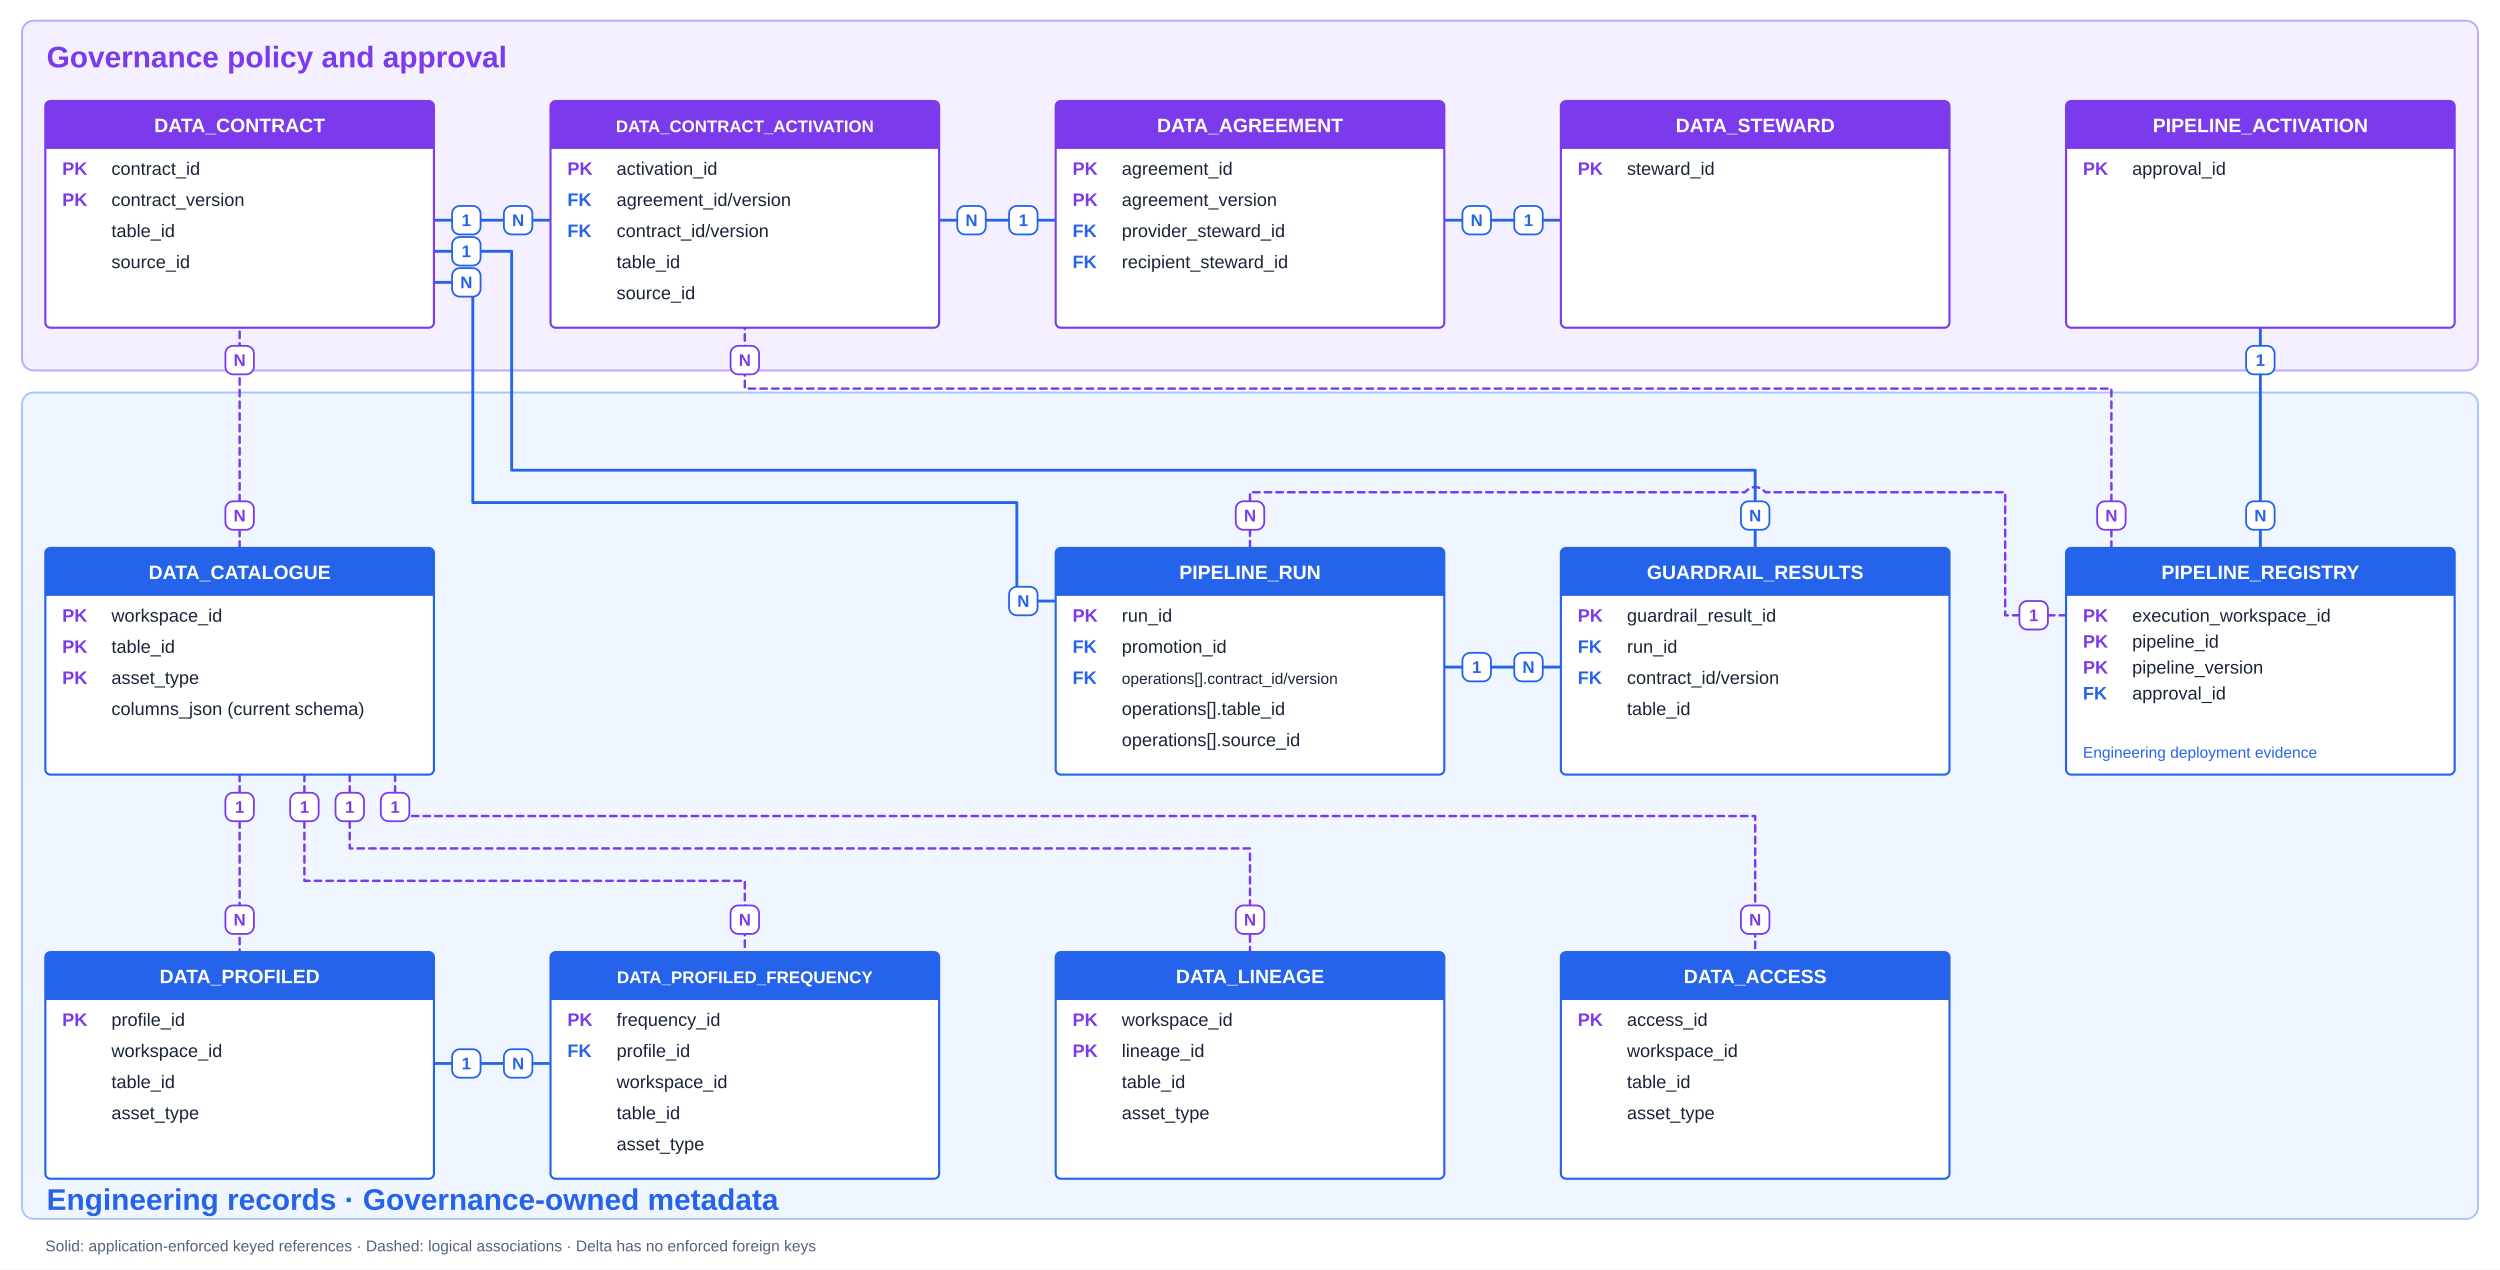
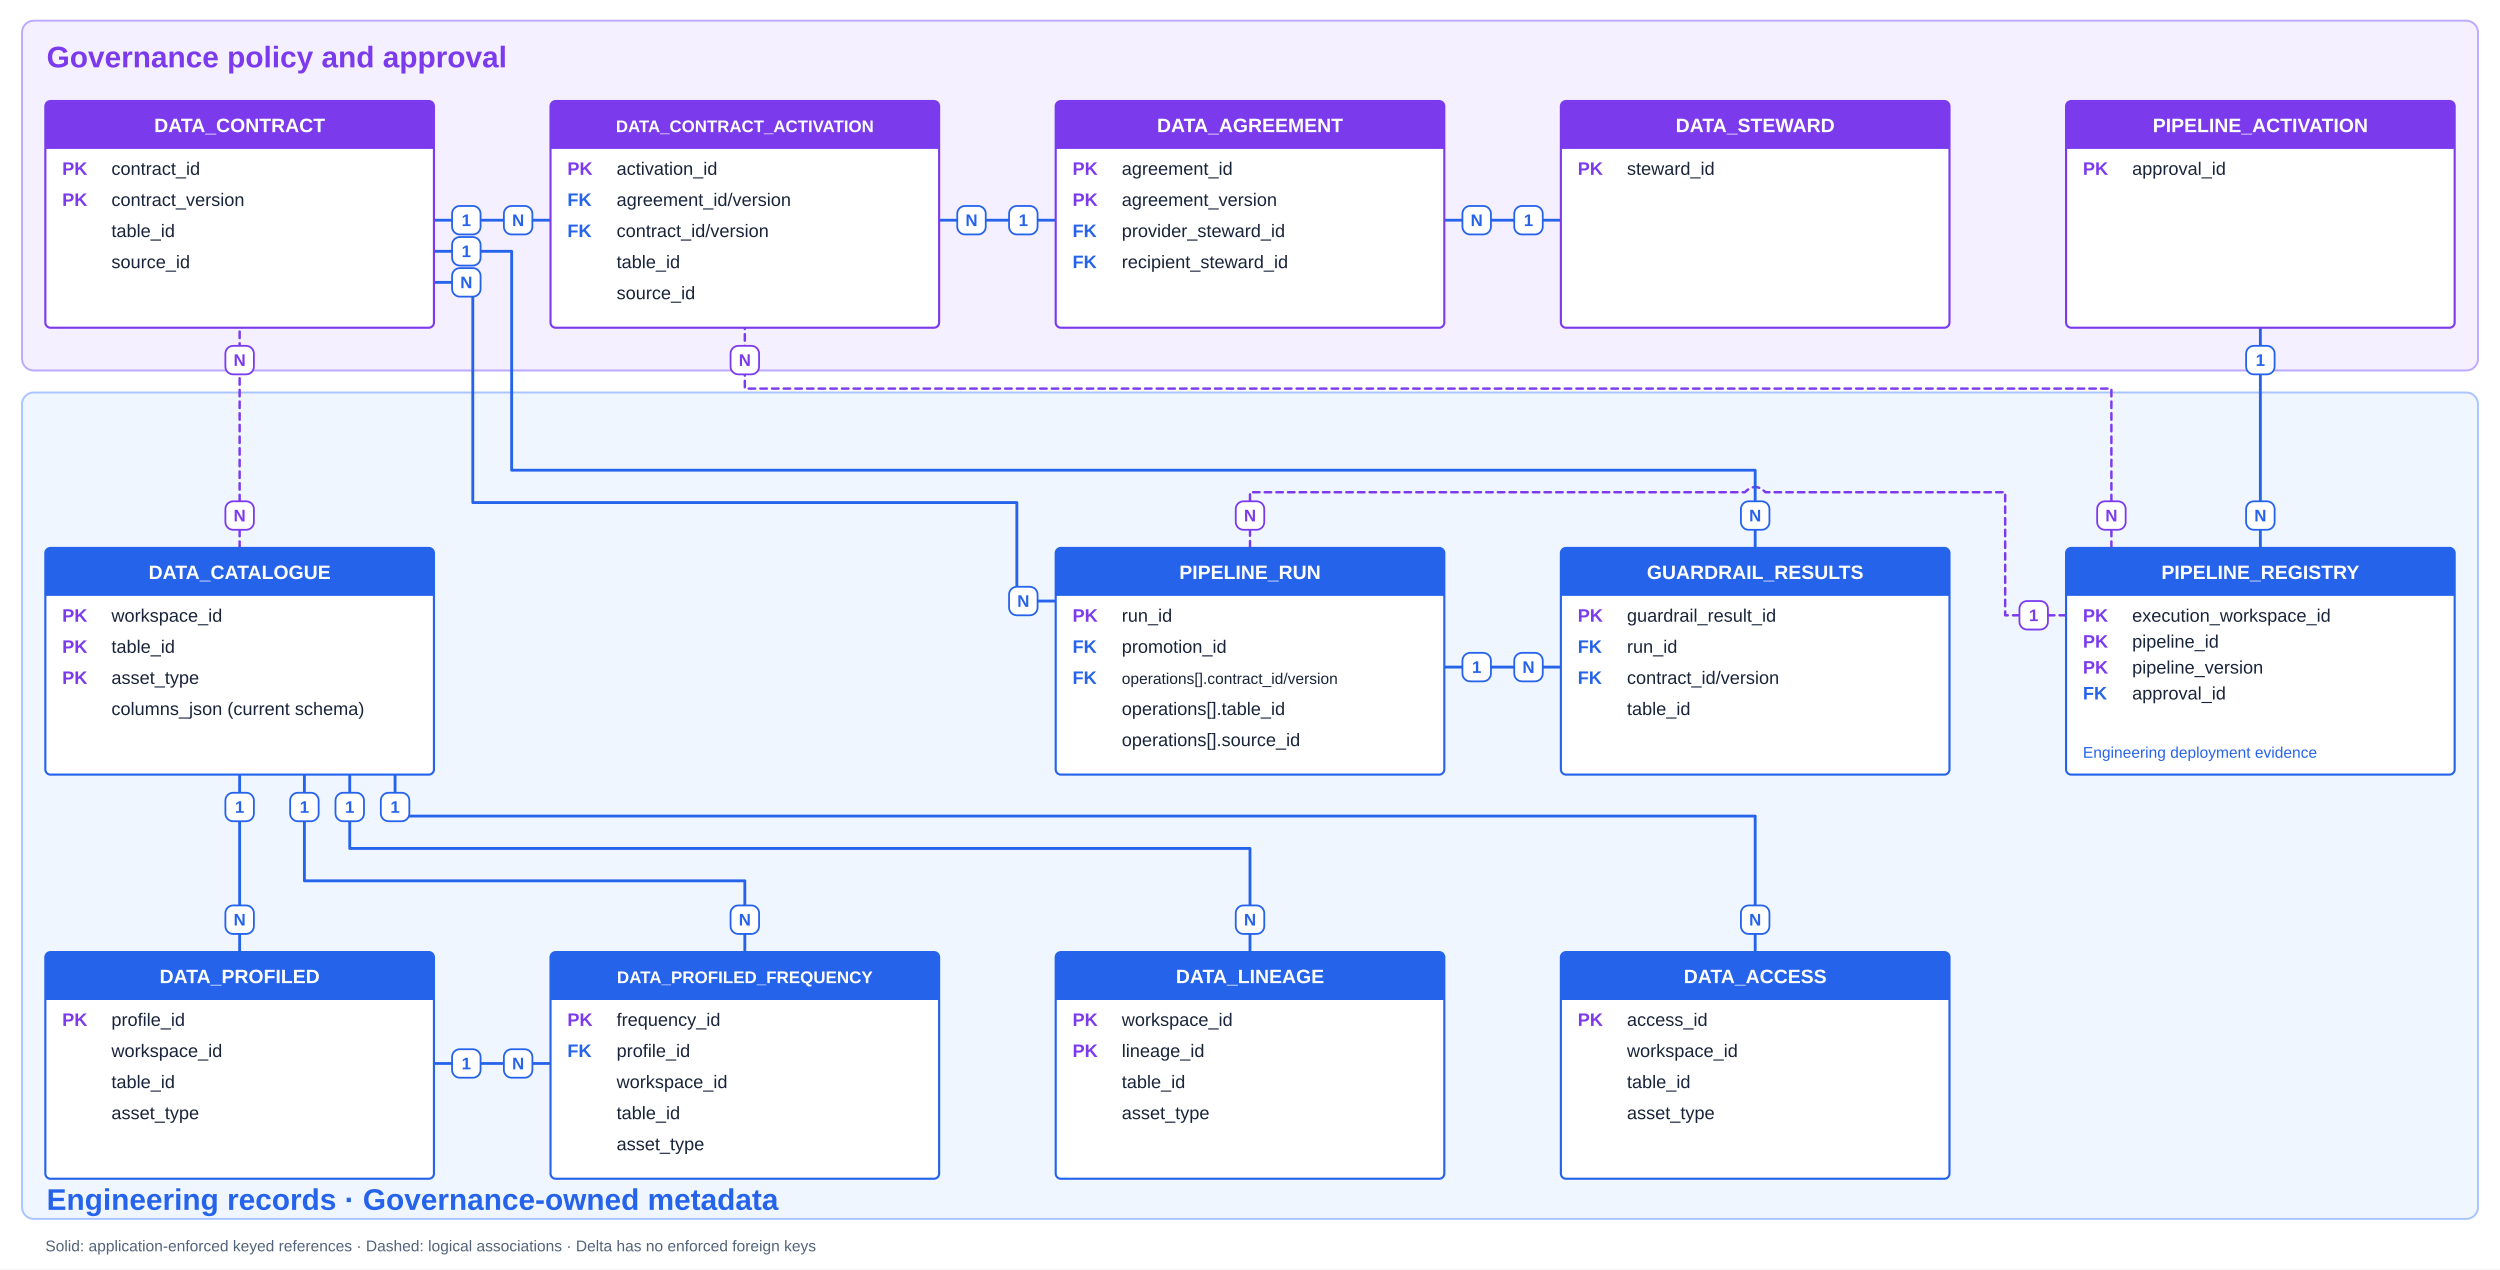
<svg xmlns="http://www.w3.org/2000/svg" xmlns:xlink="http://www.w3.org/1999/xlink" width="1930" height="980" viewBox="0 0 1930 980" role="img" aria-label="FabricOps metadata relationship diagram">
  <rect width="1930" height="980" fill="#FFFFFF" />
  <rect x="17" y="16" width="1896" height="270" rx="9" fill="#F5F0FF" stroke="#BDA9FF" stroke-width="1.5" />
  <rect x="17" y="303" width="1896" height="638" rx="9" fill="#EFF6FF" stroke="#A9C4FF" stroke-width="1.5" />
  <text x="36" y="52" font-size="23" font-family="Segoe UI, Arial, sans-serif" font-weight="700" fill="#7C3AED">Governance policy and approval</text>
  <text x="36" y="934" font-size="23" font-family="Segoe UI, Arial, sans-serif" font-weight="700" fill="#2563EB">Engineering records · Governance-owned metadata</text>
  <g id="metadata-er-relationships" aria-label="Metadata table relationships">
    <g class="metadata-er-relationship" data-from="DATA_STEWARD" data-to="DATA_AGREEMENT" data-cardinality="1-N" data-kind="physical">
      <path d="M1205 170H1115" fill="none" stroke="#2563EB" stroke-width="2.2" stroke-linecap="round" stroke-linejoin="round" />
      <rect x="1169" y="159" width="22" height="22" rx="6" fill="#FFFFFF" stroke="#2563EB" stroke-width="1.4" />
      <text x="1180" y="174.5" text-anchor="middle" font-size="13" font-weight="700" font-family="Segoe UI, Arial, sans-serif" fill="#2563EB">1</text>
      <rect x="1129" y="159" width="22" height="22" rx="6" fill="#FFFFFF" stroke="#2563EB" stroke-width="1.4" />
      <text x="1140" y="174.5" text-anchor="middle" font-size="13" font-weight="700" font-family="Segoe UI, Arial, sans-serif" fill="#2563EB">N</text>
    </g>
    <g class="metadata-er-relationship" data-from="DATA_AGREEMENT" data-to="DATA_CONTRACT_ACTIVATION" data-cardinality="1-N" data-kind="physical">
      <path d="M815 170H725" fill="none" stroke="#2563EB" stroke-width="2.2" stroke-linecap="round" stroke-linejoin="round" />
      <rect x="779" y="159" width="22" height="22" rx="6" fill="#FFFFFF" stroke="#2563EB" stroke-width="1.4" />
      <text x="790" y="174.5" text-anchor="middle" font-size="13" font-weight="700" font-family="Segoe UI, Arial, sans-serif" fill="#2563EB">1</text>
      <rect x="739" y="159" width="22" height="22" rx="6" fill="#FFFFFF" stroke="#2563EB" stroke-width="1.4" />
      <text x="750" y="174.5" text-anchor="middle" font-size="13" font-weight="700" font-family="Segoe UI, Arial, sans-serif" fill="#2563EB">N</text>
    </g>
    <g class="metadata-er-relationship" data-from="PIPELINE_ACTIVATION" data-to="PIPELINE_REGISTRY" data-cardinality="1-N" data-kind="physical">
      <path d="M1745 253V423" fill="none" stroke="#2563EB" stroke-width="2.2" stroke-linecap="round" stroke-linejoin="round" />
      <rect x="1734" y="267" width="22" height="22" rx="6" fill="#FFFFFF" stroke="#2563EB" stroke-width="1.4" />
      <text x="1745" y="282.5" text-anchor="middle" font-size="13" font-weight="700" font-family="Segoe UI, Arial, sans-serif" fill="#2563EB">1</text>
      <rect x="1734" y="387" width="22" height="22" rx="6" fill="#FFFFFF" stroke="#2563EB" stroke-width="1.4" />
      <text x="1745" y="402.5" text-anchor="middle" font-size="13" font-weight="700" font-family="Segoe UI, Arial, sans-serif" fill="#2563EB">N</text>
    </g>
    <g class="metadata-er-relationship" data-from="PIPELINE_REGISTRY" data-to="DATA_CONTRACT_ACTIVATION" data-cardinality="N-N" data-kind="logical">
      <path d="M1630 423V300H575V253" fill="none" stroke="#7C3AED" stroke-width="1.9" stroke-linecap="round" stroke-linejoin="round" stroke-dasharray="5 4" />
      <rect x="1619" y="387" width="22" height="22" rx="6" fill="#FFFFFF" stroke="#7C3AED" stroke-width="1.4" />
      <text x="1630" y="402.5" text-anchor="middle" font-size="13" font-weight="700" font-family="Segoe UI, Arial, sans-serif" fill="#7C3AED">N</text>
      <rect x="564" y="267" width="22" height="22" rx="6" fill="#FFFFFF" stroke="#7C3AED" stroke-width="1.4" />
      <text x="575" y="282.5" text-anchor="middle" font-size="13" font-weight="700" font-family="Segoe UI, Arial, sans-serif" fill="#7C3AED">N</text>
    </g>
    <g class="metadata-er-relationship" data-from="DATA_CONTRACT_ACTIVATION" data-to="DATA_CONTRACT" data-cardinality="N-1" data-kind="physical">
      <path d="M425 170H335" fill="none" stroke="#2563EB" stroke-width="2.2" stroke-linecap="round" stroke-linejoin="round" />
      <rect x="389" y="159" width="22" height="22" rx="6" fill="#FFFFFF" stroke="#2563EB" stroke-width="1.4" />
      <text x="400" y="174.5" text-anchor="middle" font-size="13" font-weight="700" font-family="Segoe UI, Arial, sans-serif" fill="#2563EB">N</text>
      <rect x="349" y="159" width="22" height="22" rx="6" fill="#FFFFFF" stroke="#2563EB" stroke-width="1.4" />
      <text x="360" y="174.5" text-anchor="middle" font-size="13" font-weight="700" font-family="Segoe UI, Arial, sans-serif" fill="#2563EB">1</text>
    </g>
    <g class="metadata-er-relationship" data-from="PIPELINE_RUN" data-to="DATA_CONTRACT" data-cardinality="N-N" data-kind="nested">
      <path d="M815 464H785V388H365V218H335" fill="none" stroke="#2563EB" stroke-width="2.2" stroke-linecap="round" stroke-linejoin="round" />
      <rect x="779" y="453" width="22" height="22" rx="6" fill="#FFFFFF" stroke="#2563EB" stroke-width="1.4" />
      <text x="790" y="468.5" text-anchor="middle" font-size="13" font-weight="700" font-family="Segoe UI, Arial, sans-serif" fill="#2563EB">N</text>
      <rect x="349" y="207" width="22" height="22" rx="6" fill="#FFFFFF" stroke="#2563EB" stroke-width="1.4" />
      <text x="360" y="222.5" text-anchor="middle" font-size="13" font-weight="700" font-family="Segoe UI, Arial, sans-serif" fill="#2563EB">N</text>
    </g>
    <g class="metadata-er-relationship" data-from="PIPELINE_REGISTRY" data-to="PIPELINE_RUN" data-cardinality="1-N" data-kind="logical">
      <path d="M1595 475H1548V380H1363Q1355 372 1347 380H965V423" fill="none" stroke="#7C3AED" stroke-width="1.9" stroke-linecap="round" stroke-linejoin="round" stroke-dasharray="5 4" />
      <rect x="1559" y="464" width="22" height="22" rx="6" fill="#FFFFFF" stroke="#7C3AED" stroke-width="1.4" />
      <text x="1570" y="479.5" text-anchor="middle" font-size="13" font-weight="700" font-family="Segoe UI, Arial, sans-serif" fill="#7C3AED">1</text>
      <rect x="954" y="387" width="22" height="22" rx="6" fill="#FFFFFF" stroke="#7C3AED" stroke-width="1.4" />
      <text x="965" y="402.5" text-anchor="middle" font-size="13" font-weight="700" font-family="Segoe UI, Arial, sans-serif" fill="#7C3AED">N</text>
    </g>
    <g class="metadata-er-relationship" data-from="DATA_CATALOGUE" data-to="DATA_CONTRACT" data-cardinality="N-N" data-kind="logical">
      <path d="M185 423V253" fill="none" stroke="#7C3AED" stroke-width="1.9" stroke-linecap="round" stroke-linejoin="round" stroke-dasharray="5 4" />
      <rect x="174" y="387" width="22" height="22" rx="6" fill="#FFFFFF" stroke="#7C3AED" stroke-width="1.4" />
      <text x="185" y="402.5" text-anchor="middle" font-size="13" font-weight="700" font-family="Segoe UI, Arial, sans-serif" fill="#7C3AED">N</text>
      <rect x="174" y="267" width="22" height="22" rx="6" fill="#FFFFFF" stroke="#7C3AED" stroke-width="1.4" />
      <text x="185" y="282.5" text-anchor="middle" font-size="13" font-weight="700" font-family="Segoe UI, Arial, sans-serif" fill="#7C3AED">N</text>
    </g>
    <g class="metadata-er-relationship" data-from="PIPELINE_RUN" data-to="GUARDRAIL_RESULTS" data-cardinality="1-N" data-kind="physical">
      <path d="M1115 515H1205" fill="none" stroke="#2563EB" stroke-width="2.2" stroke-linecap="round" stroke-linejoin="round" />
      <rect x="1129" y="504" width="22" height="22" rx="6" fill="#FFFFFF" stroke="#2563EB" stroke-width="1.4" />
      <text x="1140" y="519.5" text-anchor="middle" font-size="13" font-weight="700" font-family="Segoe UI, Arial, sans-serif" fill="#2563EB">1</text>
      <rect x="1169" y="504" width="22" height="22" rx="6" fill="#FFFFFF" stroke="#2563EB" stroke-width="1.4" />
      <text x="1180" y="519.5" text-anchor="middle" font-size="13" font-weight="700" font-family="Segoe UI, Arial, sans-serif" fill="#2563EB">N</text>
    </g>
-     <g class="metadata-er-relationship" data-from="DATA_CATALOGUE" data-to="DATA_PROFILED" data-cardinality="1-N" data-kind="logical">
-       <path d="M185 598V735" fill="none" stroke="#7C3AED" stroke-width="1.9" stroke-linecap="round" stroke-linejoin="round" stroke-dasharray="5 4" />
-       <rect x="174" y="612" width="22" height="22" rx="6" fill="#FFFFFF" stroke="#7C3AED" stroke-width="1.4" />
-       <text x="185" y="627.5" text-anchor="middle" font-size="13" font-weight="700" font-family="Segoe UI, Arial, sans-serif" fill="#7C3AED">1</text>
-       <rect x="174" y="699" width="22" height="22" rx="6" fill="#FFFFFF" stroke="#7C3AED" stroke-width="1.4" />
-       <text x="185" y="714.5" text-anchor="middle" font-size="13" font-weight="700" font-family="Segoe UI, Arial, sans-serif" fill="#7C3AED">N</text>
-     </g>
-     <g class="metadata-er-relationship" data-from="DATA_CATALOGUE" data-to="DATA_PROFILED_FREQUENCY" data-cardinality="1-N" data-kind="logical">
-       <path d="M235 598V680H575V735" fill="none" stroke="#7C3AED" stroke-width="1.9" stroke-linecap="round" stroke-linejoin="round" stroke-dasharray="5 4" />
-       <rect x="224" y="612" width="22" height="22" rx="6" fill="#FFFFFF" stroke="#7C3AED" stroke-width="1.4" />
-       <text x="235" y="627.5" text-anchor="middle" font-size="13" font-weight="700" font-family="Segoe UI, Arial, sans-serif" fill="#7C3AED">1</text>
-       <rect x="564" y="699" width="22" height="22" rx="6" fill="#FFFFFF" stroke="#7C3AED" stroke-width="1.4" />
-       <text x="575" y="714.5" text-anchor="middle" font-size="13" font-weight="700" font-family="Segoe UI, Arial, sans-serif" fill="#7C3AED">N</text>
-     </g>
-     <g class="metadata-er-relationship" data-from="DATA_CATALOGUE" data-to="DATA_LINEAGE" data-cardinality="1-N" data-kind="logical">
-       <path d="M270 598V655H965V735" fill="none" stroke="#7C3AED" stroke-width="1.9" stroke-linecap="round" stroke-linejoin="round" stroke-dasharray="5 4" />
-       <rect x="259" y="612" width="22" height="22" rx="6" fill="#FFFFFF" stroke="#7C3AED" stroke-width="1.4" />
-       <text x="270" y="627.5" text-anchor="middle" font-size="13" font-weight="700" font-family="Segoe UI, Arial, sans-serif" fill="#7C3AED">1</text>
-       <rect x="954" y="699" width="22" height="22" rx="6" fill="#FFFFFF" stroke="#7C3AED" stroke-width="1.4" />
-       <text x="965" y="714.5" text-anchor="middle" font-size="13" font-weight="700" font-family="Segoe UI, Arial, sans-serif" fill="#7C3AED">N</text>
-     </g>
-     <g class="metadata-er-relationship" data-from="DATA_CATALOGUE" data-to="DATA_ACCESS" data-cardinality="1-N" data-kind="logical">
-       <path d="M305 598V630H1355V735" fill="none" stroke="#7C3AED" stroke-width="1.9" stroke-linecap="round" stroke-linejoin="round" stroke-dasharray="5 4" />
-       <rect x="294" y="612" width="22" height="22" rx="6" fill="#FFFFFF" stroke="#7C3AED" stroke-width="1.4" />
-       <text x="305" y="627.5" text-anchor="middle" font-size="13" font-weight="700" font-family="Segoe UI, Arial, sans-serif" fill="#7C3AED">1</text>
-       <rect x="1344" y="699" width="22" height="22" rx="6" fill="#FFFFFF" stroke="#7C3AED" stroke-width="1.4" />
-       <text x="1355" y="714.5" text-anchor="middle" font-size="13" font-weight="700" font-family="Segoe UI, Arial, sans-serif" fill="#7C3AED">N</text>
+     <g class="metadata-er-relationship" data-from="DATA_CATALOGUE" data-to="DATA_PROFILED" data-cardinality="1-N" data-kind="physical">
+       <path d="M185 598V735" fill="none" stroke="#2563EB" stroke-width="2.2" stroke-linecap="round" stroke-linejoin="round" />
+       <rect x="174" y="612" width="22" height="22" rx="6" fill="#FFFFFF" stroke="#2563EB" stroke-width="1.4" />
+       <text x="185" y="627.5" text-anchor="middle" font-size="13" font-weight="700" font-family="Segoe UI, Arial, sans-serif" fill="#2563EB">1</text>
+       <rect x="174" y="699" width="22" height="22" rx="6" fill="#FFFFFF" stroke="#2563EB" stroke-width="1.4" />
+       <text x="185" y="714.5" text-anchor="middle" font-size="13" font-weight="700" font-family="Segoe UI, Arial, sans-serif" fill="#2563EB">N</text>
+     </g>
+     <g class="metadata-er-relationship" data-from="DATA_CATALOGUE" data-to="DATA_PROFILED_FREQUENCY" data-cardinality="1-N" data-kind="physical">
+       <path d="M235 598V680H575V735" fill="none" stroke="#2563EB" stroke-width="2.2" stroke-linecap="round" stroke-linejoin="round" />
+       <rect x="224" y="612" width="22" height="22" rx="6" fill="#FFFFFF" stroke="#2563EB" stroke-width="1.4" />
+       <text x="235" y="627.5" text-anchor="middle" font-size="13" font-weight="700" font-family="Segoe UI, Arial, sans-serif" fill="#2563EB">1</text>
+       <rect x="564" y="699" width="22" height="22" rx="6" fill="#FFFFFF" stroke="#2563EB" stroke-width="1.4" />
+       <text x="575" y="714.5" text-anchor="middle" font-size="13" font-weight="700" font-family="Segoe UI, Arial, sans-serif" fill="#2563EB">N</text>
+     </g>
+     <g class="metadata-er-relationship" data-from="DATA_CATALOGUE" data-to="DATA_LINEAGE" data-cardinality="1-N" data-kind="physical">
+       <path d="M270 598V655H965V735" fill="none" stroke="#2563EB" stroke-width="2.2" stroke-linecap="round" stroke-linejoin="round" />
+       <rect x="259" y="612" width="22" height="22" rx="6" fill="#FFFFFF" stroke="#2563EB" stroke-width="1.4" />
+       <text x="270" y="627.5" text-anchor="middle" font-size="13" font-weight="700" font-family="Segoe UI, Arial, sans-serif" fill="#2563EB">1</text>
+       <rect x="954" y="699" width="22" height="22" rx="6" fill="#FFFFFF" stroke="#2563EB" stroke-width="1.4" />
+       <text x="965" y="714.5" text-anchor="middle" font-size="13" font-weight="700" font-family="Segoe UI, Arial, sans-serif" fill="#2563EB">N</text>
+     </g>
+     <g class="metadata-er-relationship" data-from="DATA_CATALOGUE" data-to="DATA_ACCESS" data-cardinality="1-N" data-kind="physical">
+       <path d="M305 598V630H1355V735" fill="none" stroke="#2563EB" stroke-width="2.2" stroke-linecap="round" stroke-linejoin="round" />
+       <rect x="294" y="612" width="22" height="22" rx="6" fill="#FFFFFF" stroke="#2563EB" stroke-width="1.4" />
+       <text x="305" y="627.5" text-anchor="middle" font-size="13" font-weight="700" font-family="Segoe UI, Arial, sans-serif" fill="#2563EB">1</text>
+       <rect x="1344" y="699" width="22" height="22" rx="6" fill="#FFFFFF" stroke="#2563EB" stroke-width="1.4" />
+       <text x="1355" y="714.5" text-anchor="middle" font-size="13" font-weight="700" font-family="Segoe UI, Arial, sans-serif" fill="#2563EB">N</text>
    </g>
    <g class="metadata-er-relationship" data-from="DATA_PROFILED" data-to="DATA_PROFILED_FREQUENCY" data-cardinality="1-N" data-kind="physical">
      <path d="M335 821H425" fill="none" stroke="#2563EB" stroke-width="2.2" stroke-linecap="round" stroke-linejoin="round" />
      <rect x="349" y="810" width="22" height="22" rx="6" fill="#FFFFFF" stroke="#2563EB" stroke-width="1.4" />
      <text x="360" y="825.5" text-anchor="middle" font-size="13" font-weight="700" font-family="Segoe UI, Arial, sans-serif" fill="#2563EB">1</text>
      <rect x="389" y="810" width="22" height="22" rx="6" fill="#FFFFFF" stroke="#2563EB" stroke-width="1.4" />
      <text x="400" y="825.5" text-anchor="middle" font-size="13" font-weight="700" font-family="Segoe UI, Arial, sans-serif" fill="#2563EB">N</text>
    </g>
    <g class="metadata-er-relationship" data-from="DATA_CONTRACT" data-to="GUARDRAIL_RESULTS" data-cardinality="1-N" data-kind="physical">
      <path d="M335 194H395V363H1355V423" fill="none" stroke="#2563EB" stroke-width="2.2" stroke-linecap="round" stroke-linejoin="round" />
      <rect x="349" y="183" width="22" height="22" rx="6" fill="#FFFFFF" stroke="#2563EB" stroke-width="1.4" />
      <text x="360" y="198.5" text-anchor="middle" font-size="13" font-weight="700" font-family="Segoe UI, Arial, sans-serif" fill="#2563EB">1</text>
      <rect x="1344" y="387" width="22" height="22" rx="6" fill="#FFFFFF" stroke="#2563EB" stroke-width="1.4" />
      <text x="1355" y="402.5" text-anchor="middle" font-size="13" font-weight="700" font-family="Segoe UI, Arial, sans-serif" fill="#2563EB">N</text>
    </g>
  </g>
  <a xlink:href="https://voycepeh.github.io/FabricOps-Starter-Kit/reference/metadata/metadata_data_steward/" target="_blank">
    <rect x="1205" y="78" width="300" height="175" rx="4" fill="white" stroke="#7C3AED" stroke-width="1.65" />
    <path d="M1209 78H1501Q1505 78 1505 82V115H1205V82Q1205 78 1209 78Z" fill="#7C3AED" />
    <text x="1355" y="102" text-anchor="middle" font-size="15" font-weight="700" font-family="Segoe UI, Arial, sans-serif" fill="white">DATA_STEWARD</text>
    <text x="1218" y="135" fill="#7C3AED" font-weight="700" font-size="14" font-family="Segoe UI, Arial, sans-serif">PK</text>
    <text x="1256" y="135" fill="#19243A" font-size="14" font-family="Segoe UI, Arial, sans-serif">steward_id</text>
  </a>
  <a xlink:href="https://voycepeh.github.io/FabricOps-Starter-Kit/reference/metadata/metadata_data_agreement/" target="_blank">
    <rect x="815" y="78" width="300" height="175" rx="4" fill="white" stroke="#7C3AED" stroke-width="1.65" />
    <path d="M819 78H1111Q1115 78 1115 82V115H815V82Q815 78 819 78Z" fill="#7C3AED" />
    <text x="965" y="102" text-anchor="middle" font-size="15" font-weight="700" font-family="Segoe UI, Arial, sans-serif" fill="white">DATA_AGREEMENT</text>
    <text x="828" y="135" fill="#7C3AED" font-weight="700" font-size="14" font-family="Segoe UI, Arial, sans-serif">PK</text>
    <text x="866" y="135" fill="#19243A" font-size="14" font-family="Segoe UI, Arial, sans-serif">agreement_id</text>
    <text x="828" y="159" fill="#7C3AED" font-weight="700" font-size="14" font-family="Segoe UI, Arial, sans-serif">PK</text>
    <text x="866" y="159" fill="#19243A" font-size="14" font-family="Segoe UI, Arial, sans-serif">agreement_version</text>
    <text x="828" y="183" fill="#2563EB" font-weight="700" font-size="14" font-family="Segoe UI, Arial, sans-serif">FK</text>
    <text x="866" y="183" fill="#19243A" font-size="14" font-family="Segoe UI, Arial, sans-serif">provider_steward_id</text>
    <text x="828" y="207" fill="#2563EB" font-weight="700" font-size="14" font-family="Segoe UI, Arial, sans-serif">FK</text>
    <text x="866" y="207" fill="#19243A" font-size="14" font-family="Segoe UI, Arial, sans-serif">recipient_steward_id</text>
  </a>
  <a xlink:href="https://voycepeh.github.io/FabricOps-Starter-Kit/reference/metadata/metadata_data_contract_activation/" target="_blank">
    <rect x="425" y="78" width="300" height="175" rx="4" fill="white" stroke="#7C3AED" stroke-width="1.65" />
    <path d="M429 78H721Q725 78 725 82V115H425V82Q425 78 429 78Z" fill="#7C3AED" />
    <text x="575" y="102" text-anchor="middle" font-size="13" font-weight="700" font-family="Segoe UI, Arial, sans-serif" fill="white">DATA_CONTRACT_ACTIVATION</text>
    <text x="438" y="135" fill="#7C3AED" font-weight="700" font-size="14" font-family="Segoe UI, Arial, sans-serif">PK</text>
    <text x="476" y="135" fill="#19243A" font-size="14" font-family="Segoe UI, Arial, sans-serif">activation_id</text>
    <text x="438" y="159" fill="#2563EB" font-weight="700" font-size="14" font-family="Segoe UI, Arial, sans-serif">FK</text>
    <text x="476" y="159" fill="#19243A" font-size="14" font-family="Segoe UI, Arial, sans-serif">agreement_id/version</text>
    <text x="438" y="183" fill="#2563EB" font-weight="700" font-size="14" font-family="Segoe UI, Arial, sans-serif">FK</text>
    <text x="476" y="183" fill="#19243A" font-size="14" font-family="Segoe UI, Arial, sans-serif">contract_id/version</text>
    <text x="476" y="207" fill="#19243A" font-size="14" font-family="Segoe UI, Arial, sans-serif">table_id</text>
    <text x="476" y="231" fill="#19243A" font-size="14" font-family="Segoe UI, Arial, sans-serif">source_id</text>
  </a>
  <a xlink:href="https://voycepeh.github.io/FabricOps-Starter-Kit/reference/metadata/metadata_data_contract/" target="_blank">
    <rect x="35" y="78" width="300" height="175" rx="4" fill="white" stroke="#7C3AED" stroke-width="1.65" />
    <path d="M39 78H331Q335 78 335 82V115H35V82Q35 78 39 78Z" fill="#7C3AED" />
    <text x="185" y="102" text-anchor="middle" font-size="15" font-weight="700" font-family="Segoe UI, Arial, sans-serif" fill="white">DATA_CONTRACT</text>
    <text x="48" y="135" fill="#7C3AED" font-weight="700" font-size="14" font-family="Segoe UI, Arial, sans-serif">PK</text>
    <text x="86" y="135" fill="#19243A" font-size="14" font-family="Segoe UI, Arial, sans-serif">contract_id</text>
    <text x="48" y="159" fill="#7C3AED" font-weight="700" font-size="14" font-family="Segoe UI, Arial, sans-serif">PK</text>
    <text x="86" y="159" fill="#19243A" font-size="14" font-family="Segoe UI, Arial, sans-serif">contract_version</text>
    <text x="86" y="183" fill="#19243A" font-size="14" font-family="Segoe UI, Arial, sans-serif">table_id</text>
    <text x="86" y="207" fill="#19243A" font-size="14" font-family="Segoe UI, Arial, sans-serif">source_id</text>
  </a>
  <a xlink:href="https://voycepeh.github.io/FabricOps-Starter-Kit/reference/metadata/metadata_guardrail_results/" target="_blank">
    <rect x="1205" y="423" width="300" height="175" rx="4" fill="white" stroke="#2563EB" stroke-width="1.65" />
    <path d="M1209 423H1501Q1505 423 1505 427V460H1205V427Q1205 423 1209 423Z" fill="#2563EB" />
    <text x="1355" y="447" text-anchor="middle" font-size="15" font-weight="700" font-family="Segoe UI, Arial, sans-serif" fill="white">GUARDRAIL_RESULTS</text>
    <text x="1218" y="480" fill="#7C3AED" font-weight="700" font-size="14" font-family="Segoe UI, Arial, sans-serif">PK</text>
    <text x="1256" y="480" fill="#19243A" font-size="14" font-family="Segoe UI, Arial, sans-serif">guardrail_result_id</text>
    <text x="1218" y="504" fill="#2563EB" font-weight="700" font-size="14" font-family="Segoe UI, Arial, sans-serif">FK</text>
    <text x="1256" y="504" fill="#19243A" font-size="14" font-family="Segoe UI, Arial, sans-serif">run_id</text>
    <text x="1218" y="528" fill="#2563EB" font-weight="700" font-size="14" font-family="Segoe UI, Arial, sans-serif">FK</text>
    <text x="1256" y="528" fill="#19243A" font-size="14" font-family="Segoe UI, Arial, sans-serif">contract_id/version</text>
    <text x="1256" y="552" fill="#19243A" font-size="14" font-family="Segoe UI, Arial, sans-serif">table_id</text>
  </a>
  <a xlink:href="https://voycepeh.github.io/FabricOps-Starter-Kit/reference/metadata/metadata_pipeline_run/" target="_blank">
    <rect x="815" y="423" width="300" height="175" rx="4" fill="white" stroke="#2563EB" stroke-width="1.65" />
    <path d="M819 423H1111Q1115 423 1115 427V460H815V427Q815 423 819 423Z" fill="#2563EB" />
    <text x="965" y="447" text-anchor="middle" font-size="15" font-weight="700" font-family="Segoe UI, Arial, sans-serif" fill="white">PIPELINE_RUN</text>
    <text x="828" y="480" fill="#7C3AED" font-weight="700" font-size="14" font-family="Segoe UI, Arial, sans-serif">PK</text>
    <text x="866" y="480" fill="#19243A" font-size="14" font-family="Segoe UI, Arial, sans-serif">run_id</text>
    <text x="828" y="504" fill="#2563EB" font-weight="700" font-size="14" font-family="Segoe UI, Arial, sans-serif">FK</text>
    <text x="866" y="504" fill="#19243A" font-size="14" font-family="Segoe UI, Arial, sans-serif">promotion_id</text>
    <text x="828" y="528" fill="#2563EB" font-weight="700" font-size="14" font-family="Segoe UI, Arial, sans-serif">FK</text>
    <text x="866" y="528" fill="#19243A" font-size="12" font-family="Segoe UI, Arial, sans-serif">operations[].contract_id/version</text>
    <text x="866" y="552" fill="#19243A" font-size="14" font-family="Segoe UI, Arial, sans-serif">operations[].table_id</text>
    <text x="866" y="576" fill="#19243A" font-size="14" font-family="Segoe UI, Arial, sans-serif">operations[].source_id</text>
  </a>
  <a xlink:href="https://voycepeh.github.io/FabricOps-Starter-Kit/reference/metadata/metadata_data_catalogue/" target="_blank">
    <rect x="35" y="423" width="300" height="175" rx="4" fill="white" stroke="#2563EB" stroke-width="1.65" />
    <path d="M39 423H331Q335 423 335 427V460H35V427Q35 423 39 423Z" fill="#2563EB" />
    <text x="185" y="447" text-anchor="middle" font-size="15" font-weight="700" font-family="Segoe UI, Arial, sans-serif" fill="white">DATA_CATALOGUE</text>
    <text x="48" y="480" fill="#7C3AED" font-weight="700" font-size="14" font-family="Segoe UI, Arial, sans-serif">PK</text>
    <text x="86" y="480" fill="#19243A" font-size="14" font-family="Segoe UI, Arial, sans-serif">workspace_id</text>
    <text x="48" y="504" fill="#7C3AED" font-weight="700" font-size="14" font-family="Segoe UI, Arial, sans-serif">PK</text>
    <text x="86" y="504" fill="#19243A" font-size="14" font-family="Segoe UI, Arial, sans-serif">table_id</text>
    <text x="48" y="528" fill="#7C3AED" font-weight="700" font-size="14" font-family="Segoe UI, Arial, sans-serif">PK</text>
    <text x="86" y="528" fill="#19243A" font-size="14" font-family="Segoe UI, Arial, sans-serif">asset_type</text>
    <text x="86" y="552" fill="#19243A" font-size="14" font-family="Segoe UI, Arial, sans-serif">columns_json (current schema)</text>
  </a>
  <a xlink:href="https://voycepeh.github.io/FabricOps-Starter-Kit/reference/metadata/metadata_data_profiled_frequency/" target="_blank" transform="translate(0 -80)">
    <rect x="425" y="815" width="300" height="175" rx="4" fill="white" stroke="#2563EB" stroke-width="1.65" />
    <path d="M429 815H721Q725 815 725 819V852H425V819Q425 815 429 815Z" fill="#2563EB" />
    <text x="575" y="839" text-anchor="middle" font-size="13.1" font-weight="700" font-family="Segoe UI, Arial, sans-serif" fill="white">DATA_PROFILED_FREQUENCY</text>
    <text x="438" y="872" fill="#7C3AED" font-weight="700" font-size="14" font-family="Segoe UI, Arial, sans-serif">PK</text>
    <text x="476" y="872" fill="#19243A" font-size="14" font-family="Segoe UI, Arial, sans-serif">frequency_id</text>
    <text x="438" y="896" fill="#2563EB" font-weight="700" font-size="14" font-family="Segoe UI, Arial, sans-serif">FK</text>
    <text x="476" y="896" fill="#19243A" font-size="14" font-family="Segoe UI, Arial, sans-serif">profile_id</text>
    <text x="476" y="920" fill="#19243A" font-size="14" font-family="Segoe UI, Arial, sans-serif">workspace_id</text>
    <text x="476" y="944" fill="#19243A" font-size="14" font-family="Segoe UI, Arial, sans-serif">table_id</text>
    <text x="476" y="968" fill="#19243A" font-size="14" font-family="Segoe UI, Arial, sans-serif">asset_type</text>
  </a>
  <a xlink:href="https://voycepeh.github.io/FabricOps-Starter-Kit/reference/metadata/metadata_data_profiled/" target="_blank" transform="translate(0 -80)">
    <rect x="35" y="815" width="300" height="175" rx="4" fill="white" stroke="#2563EB" stroke-width="1.65" />
    <path d="M39 815H331Q335 815 335 819V852H35V819Q35 815 39 815Z" fill="#2563EB" />
    <text x="185" y="839" text-anchor="middle" font-size="15" font-weight="700" font-family="Segoe UI, Arial, sans-serif" fill="white">DATA_PROFILED</text>
    <text x="48" y="872" fill="#7C3AED" font-weight="700" font-size="14" font-family="Segoe UI, Arial, sans-serif">PK</text>
    <text x="86" y="872" fill="#19243A" font-size="14" font-family="Segoe UI, Arial, sans-serif">profile_id</text>
    <text x="86" y="896" fill="#19243A" font-size="14" font-family="Segoe UI, Arial, sans-serif">workspace_id</text>
    <text x="86" y="920" fill="#19243A" font-size="14" font-family="Segoe UI, Arial, sans-serif">table_id</text>
    <text x="86" y="944" fill="#19243A" font-size="14" font-family="Segoe UI, Arial, sans-serif">asset_type</text>
  </a>
  <a xlink:href="https://voycepeh.github.io/FabricOps-Starter-Kit/reference/metadata/metadata_data_lineage/" target="_blank" transform="translate(0 -80)">
    <rect x="815" y="815" width="300" height="175" rx="4" fill="white" stroke="#2563EB" stroke-width="1.65" />
    <path d="M819 815H1111Q1115 815 1115 819V852H815V819Q815 815 819 815Z" fill="#2563EB" />
    <text x="965" y="839" text-anchor="middle" font-size="15" font-weight="700" font-family="Segoe UI, Arial, sans-serif" fill="white">DATA_LINEAGE</text>
    <text x="828" y="872" fill="#7C3AED" font-weight="700" font-size="14" font-family="Segoe UI, Arial, sans-serif">PK</text>
    <text x="866" y="872" fill="#19243A" font-size="14" font-family="Segoe UI, Arial, sans-serif">workspace_id</text>
    <text x="828" y="896" fill="#7C3AED" font-weight="700" font-size="14" font-family="Segoe UI, Arial, sans-serif">PK</text>
    <text x="866" y="896" fill="#19243A" font-size="14" font-family="Segoe UI, Arial, sans-serif">lineage_id</text>
    <text x="866" y="920" fill="#19243A" font-size="14" font-family="Segoe UI, Arial, sans-serif">table_id</text>
    <text x="866" y="944" fill="#19243A" font-size="14" font-family="Segoe UI, Arial, sans-serif">asset_type</text>
  </a>
  <a xlink:href="https://voycepeh.github.io/FabricOps-Starter-Kit/reference/metadata/metadata_data_access/" target="_blank" transform="translate(0 -80)">
    <rect x="1205" y="815" width="300" height="175" rx="4" fill="white" stroke="#2563EB" stroke-width="1.65" />
    <path d="M1209 815H1501Q1505 815 1505 819V852H1205V819Q1205 815 1209 815Z" fill="#2563EB" />
    <text x="1355" y="839" text-anchor="middle" font-size="15" font-weight="700" font-family="Segoe UI, Arial, sans-serif" fill="white">DATA_ACCESS</text>
    <text x="1218" y="872" fill="#7C3AED" font-weight="700" font-size="14" font-family="Segoe UI, Arial, sans-serif">PK</text>
    <text x="1256" y="872" fill="#19243A" font-size="14" font-family="Segoe UI, Arial, sans-serif">access_id</text>
    <text x="1256" y="896" fill="#19243A" font-size="14" font-family="Segoe UI, Arial, sans-serif">workspace_id</text>
    <text x="1256" y="920" fill="#19243A" font-size="14" font-family="Segoe UI, Arial, sans-serif">table_id</text>
    <text x="1256" y="944" fill="#19243A" font-size="14" font-family="Segoe UI, Arial, sans-serif">asset_type</text>
  </a>
  <a xlink:href="https://voycepeh.github.io/FabricOps-Starter-Kit/reference/metadata/metadata_pipeline_activation/" target="_blank">
    <rect x="1595" y="78" width="300" height="175" rx="4" fill="white" stroke="#7C3AED" stroke-width="1.65" />
    <path d="M1599 78H1891Q1895 78 1895 82V115H1595V82Q1595 78 1599 78Z" fill="#7C3AED" />
    <text x="1745" y="102" text-anchor="middle" font-size="15" font-weight="700" font-family="Segoe UI, Arial, sans-serif" fill="white">PIPELINE_ACTIVATION</text>
    <text x="1608" y="135" fill="#7C3AED" font-weight="700" font-size="14" font-family="Segoe UI, Arial, sans-serif">PK</text>
    <text x="1646" y="135" fill="#19243A" font-size="14" font-family="Segoe UI, Arial, sans-serif">approval_id</text>
  </a>
  <a xlink:href="https://voycepeh.github.io/FabricOps-Starter-Kit/reference/metadata/metadata_pipeline_registry/" target="_blank">
    <rect x="1595" y="423" width="300" height="175" rx="4" fill="white" stroke="#2563EB" stroke-width="1.65" />
    <path d="M1599 423H1891Q1895 423 1895 427V460H1595V427Q1595 423 1599 423Z" fill="#2563EB" />
    <text x="1745" y="447" text-anchor="middle" font-size="15" font-weight="700" font-family="Segoe UI, Arial, sans-serif" fill="white">PIPELINE_REGISTRY</text>
    <text x="1608" y="480" fill="#7C3AED" font-weight="700" font-size="14" font-family="Segoe UI, Arial, sans-serif">PK</text>
    <text x="1646" y="480" fill="#19243A" font-size="14" font-family="Segoe UI, Arial, sans-serif">execution_workspace_id</text>
    <text x="1608" y="500" fill="#7C3AED" font-weight="700" font-size="14" font-family="Segoe UI, Arial, sans-serif">PK</text>
    <text x="1646" y="500" fill="#19243A" font-size="14" font-family="Segoe UI, Arial, sans-serif">pipeline_id</text>
    <text x="1608" y="520" fill="#7C3AED" font-weight="700" font-size="14" font-family="Segoe UI, Arial, sans-serif">PK</text>
    <text x="1646" y="520" fill="#19243A" font-size="14" font-family="Segoe UI, Arial, sans-serif">pipeline_version</text>
    <text x="1608" y="540" fill="#2563EB" font-weight="700" font-size="14" font-family="Segoe UI, Arial, sans-serif">FK</text>
    <text x="1646" y="540" fill="#19243A" font-size="14" font-family="Segoe UI, Arial, sans-serif">approval_id</text>
    <text x="1608" y="585" fill="#2563EB" font-size="12" font-family="Segoe UI, Arial, sans-serif">Engineering deployment evidence</text>
  </a>
  <text x="35" y="966" font-size="12" font-family="Segoe UI, Arial, sans-serif" fill="#52627A">Solid: application-enforced keyed references · Dashed: logical associations · Delta has no enforced foreign keys</text>
</svg>
